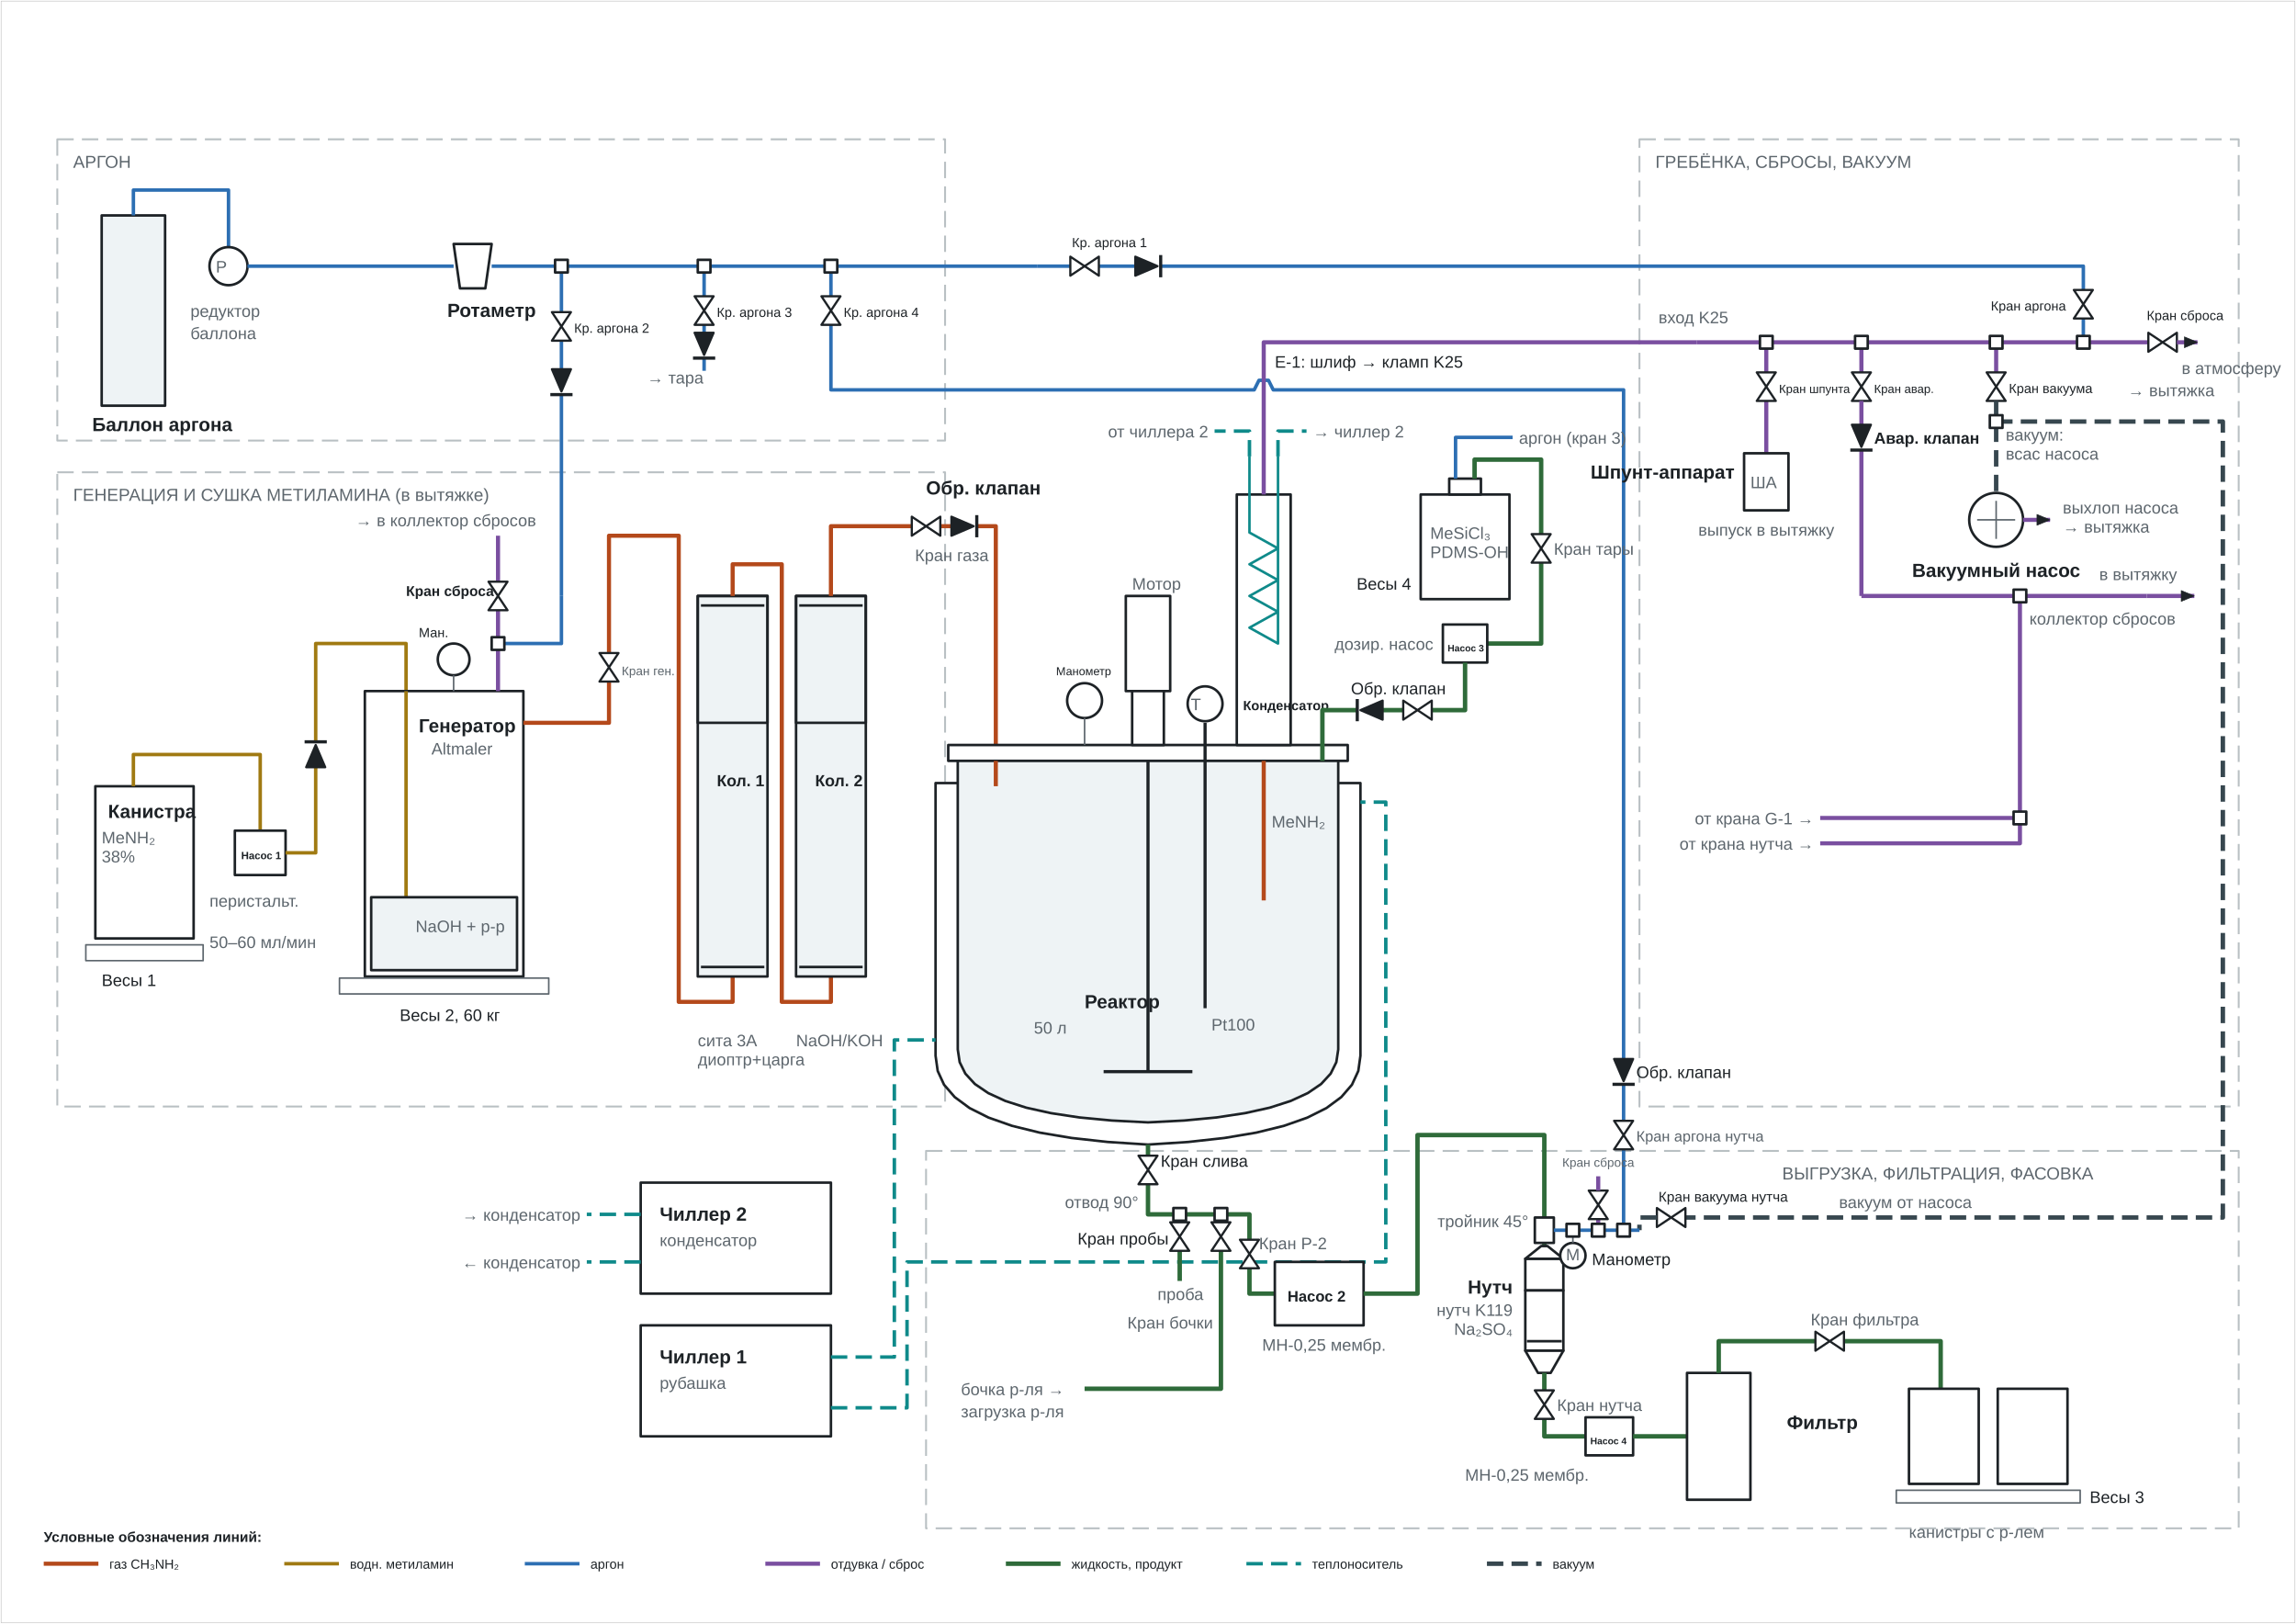
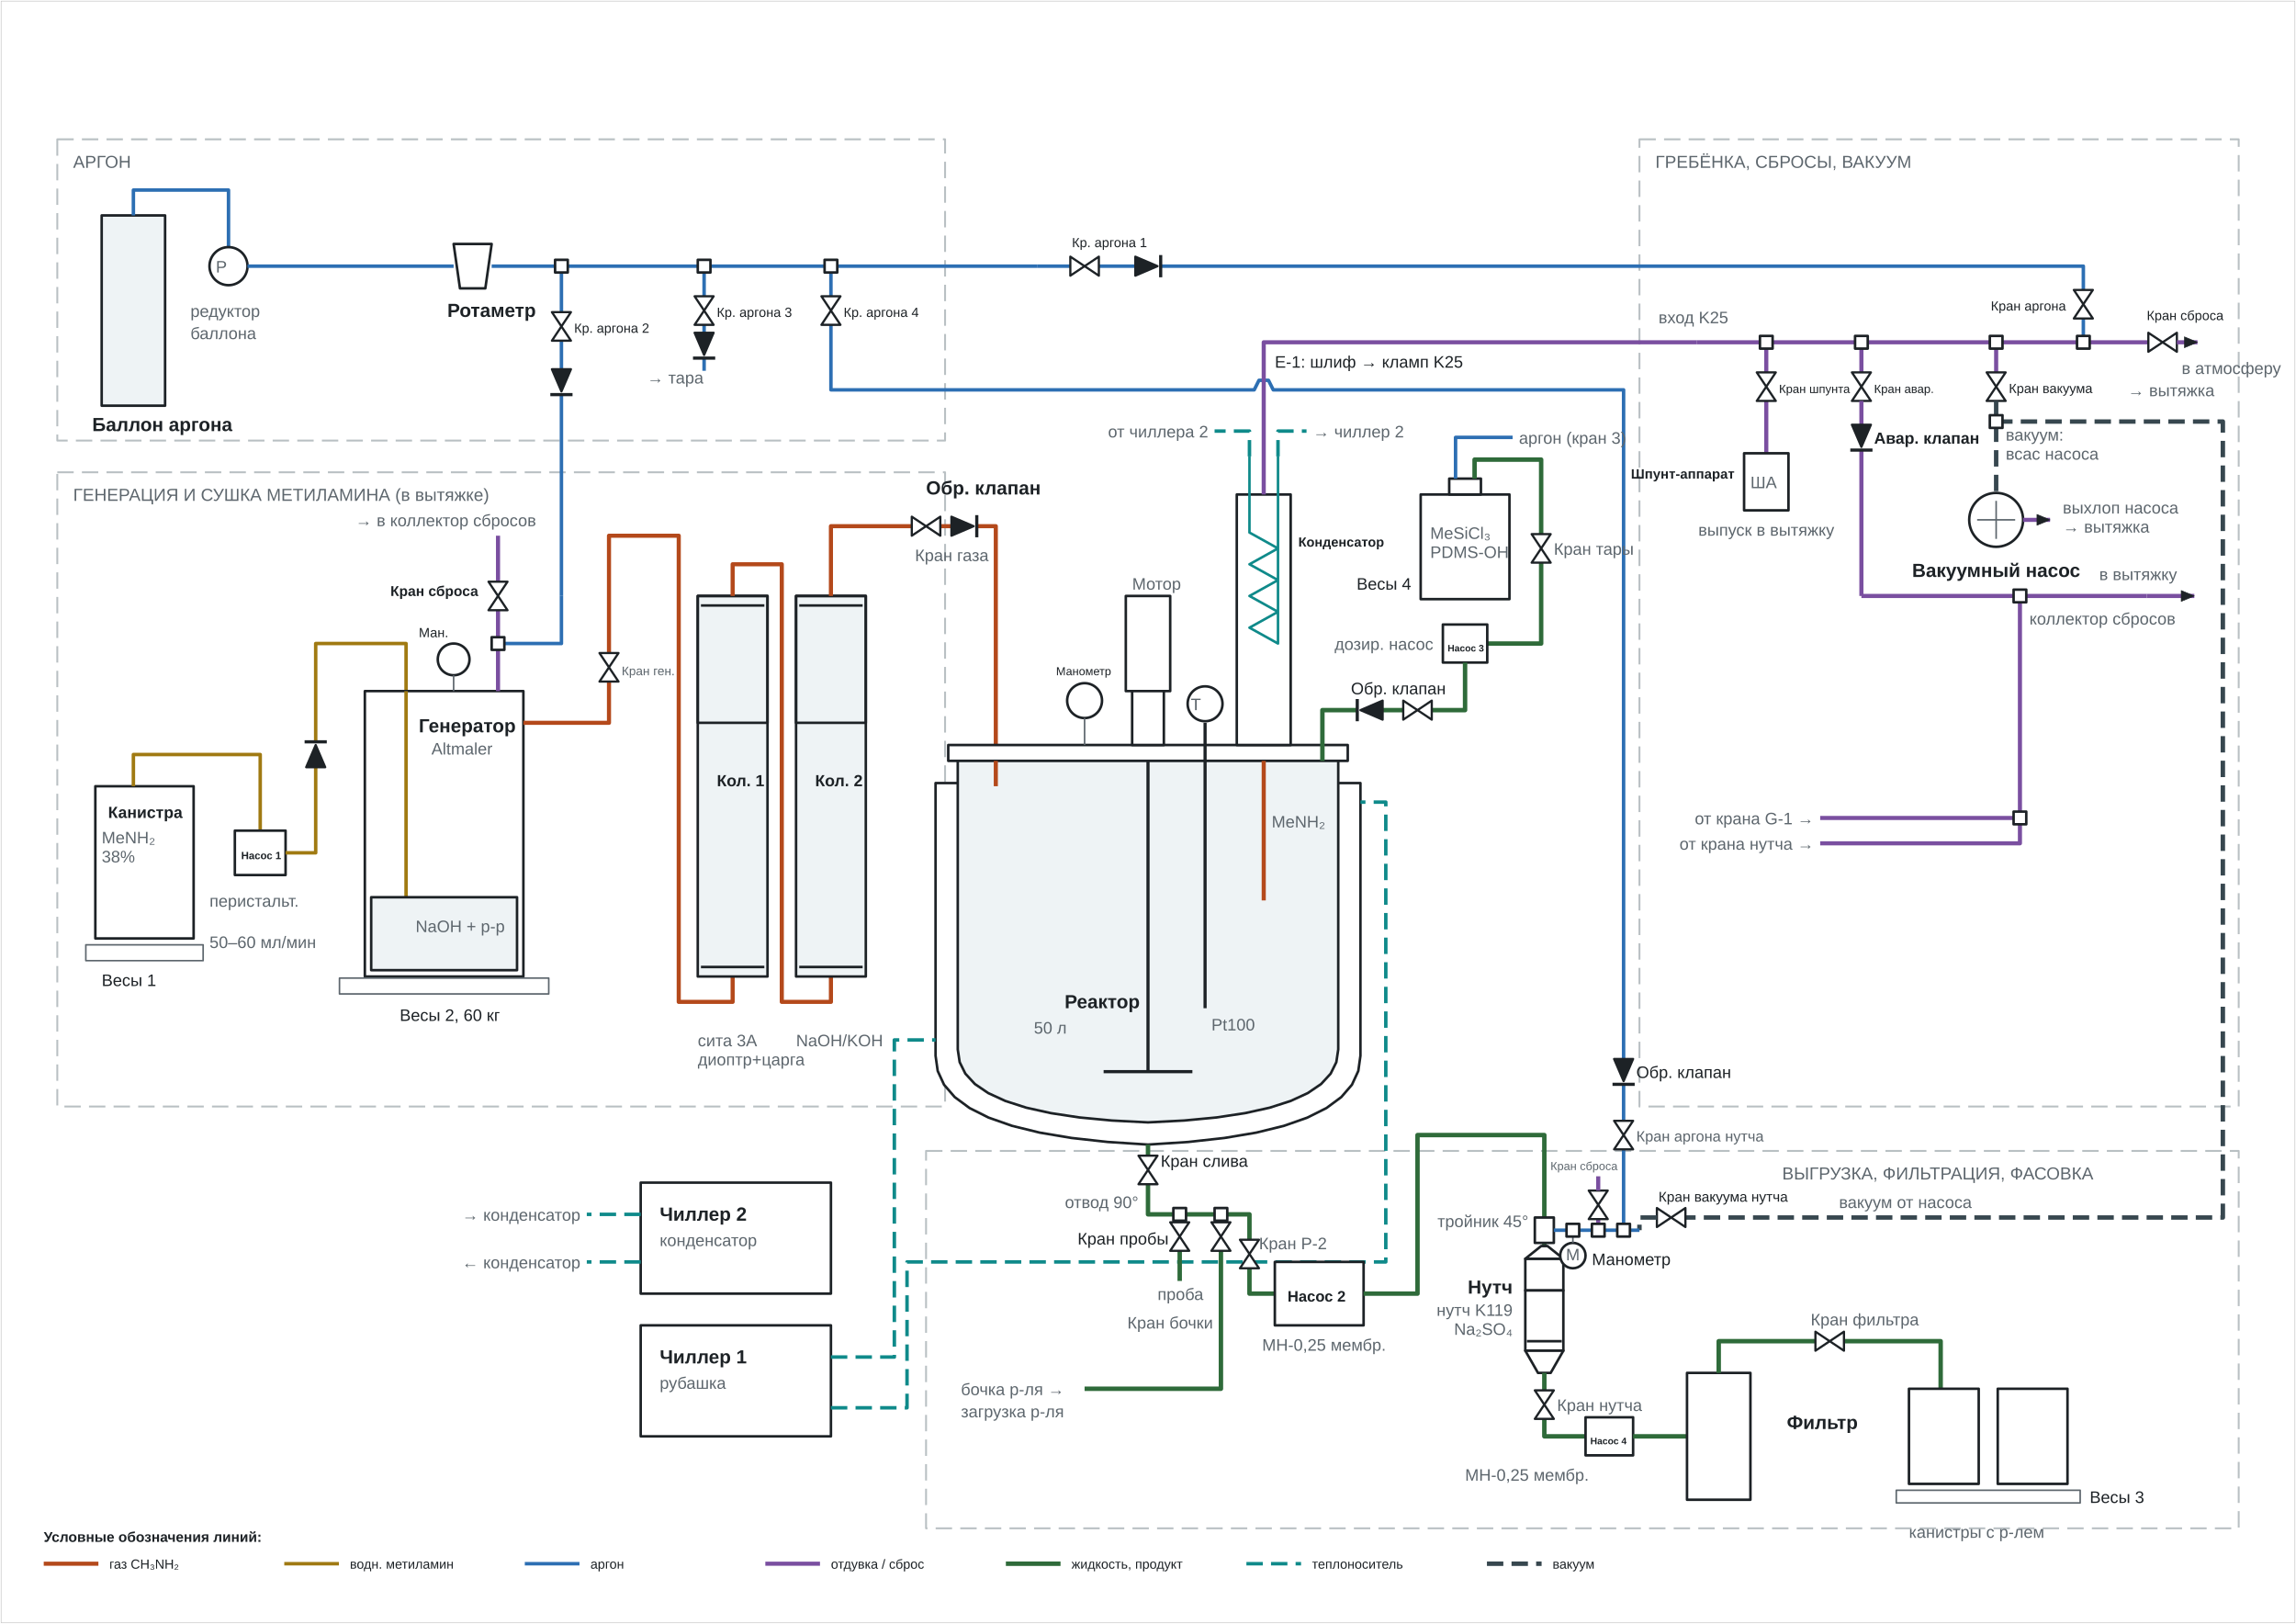
<svg xmlns="http://www.w3.org/2000/svg" viewBox="0 0 420.0 297.0" width="420.0mm" height="297.0mm" font-family="Arial, 'Liberation Sans', sans-serif">
  <rect width="100%" height="100%" fill="#fff" />
  <path d="M0.20,0.20 L419.80,0.20 L419.80,296.80 L0.20,296.80 Z" fill="none" stroke="#bbbbbb" stroke-width="0.1" stroke-linejoin="round" />
  <path d="M10.48,25.48 L172.88,25.48 L172.88,80.58 L10.48,80.58 Z" fill="none" stroke="#b9c0c3" stroke-width="0.348" stroke-dasharray="3 1.5" stroke-linejoin="round" />
  <text x="13.38" y="30.70" font-size="3.19" text-anchor="start" fill="#5d666d">АРГОН</text>
  <path d="M10.48,86.38 L172.88,86.38 L172.88,202.38 L10.48,202.38 Z" fill="none" stroke="#b9c0c3" stroke-width="0.348" stroke-dasharray="3 1.5" stroke-linejoin="round" />
  <text x="13.38" y="91.60" font-size="3.19" text-anchor="start" fill="#5d666d">ГЕНЕРАЦИЯ И СУШКА МЕТИЛАМИНА (в вытяжке)</text>
  <path d="M299.90,25.48 L409.52,25.48 L409.52,202.38 L299.90,202.38 Z" fill="none" stroke="#b9c0c3" stroke-width="0.348" stroke-dasharray="3 1.5" stroke-linejoin="round" />
  <text x="302.80" y="30.70" font-size="3.19" text-anchor="start" fill="#5d666d">ГРЕБЁНКА, СБРОСЫ, ВАКУУМ</text>
  <path d="M169.40,210.50 L409.52,210.50 L409.52,279.52 L169.40,279.52 Z" fill="none" stroke="#b9c0c3" stroke-width="0.348" stroke-dasharray="3 1.5" stroke-linejoin="round" />
  <text x="326.00" y="215.72" font-size="3.19" text-anchor="start" fill="#5d666d">ВЫГРУЗКА, ФИЛЬТРАЦИЯ, ФАСОВКА</text>
  <path d="M18.60,39.40 L30.20,39.40 L30.20,74.20 L18.60,74.20 Z" fill="#eef3f5" stroke="#1d2226" stroke-width="0.464" stroke-linejoin="round" />
  <text x="16.86" y="78.84" font-size="3.48" text-anchor="start" fill="#1d2226" font-weight="bold">Баллон аргона</text>
  <path d="M24.40,39.40 L24.40,34.76 L41.80,34.76 L41.80,45.20" fill="none" stroke="#2d6fb3" stroke-width="0.638" stroke-linejoin="round" />
  <circle cx="41.80" cy="48.68" r="3.48" fill="#ffffff" stroke="#1d2226" stroke-width="0.464" />
  <text x="39.48" y="49.84" font-size="3.045" text-anchor="start" fill="#5d666d">Р</text>
  <text x="34.84" y="57.96" font-size="3.045" text-anchor="start" fill="#5d666d">редуктор</text>
  <text x="34.84" y="62.02" font-size="3.045" text-anchor="start" fill="#5d666d">баллона</text>
  <path d="M45.28,48.68 L82.98,48.68" fill="none" stroke="#2d6fb3" stroke-width="0.638" stroke-linejoin="round" />
  <path d="M82.98,44.62 L89.94,44.62 L88.78,52.74 L84.14,52.74 Z" fill="#ffffff" stroke="#1d2226" stroke-width="0.464" stroke-linejoin="round" />
  <text x="81.82" y="57.96" font-size="3.48" text-anchor="start" fill="#1d2226" font-weight="bold">Ротаметр</text>
  <path d="M89.94,48.68 L169.40,48.68 L189.70,48.68" fill="none" stroke="#2d6fb3" stroke-width="0.638" stroke-linejoin="round" />
  <path d="M102.70,48.68 L102.70,57.09" fill="none" stroke="#2d6fb3" stroke-width="0.638" stroke-linejoin="round" />
  <path d="M102.70,62.31 L102.70,67.53" fill="none" stroke="#2d6fb3" stroke-width="0.638" stroke-linejoin="round" />
  <path d="M102.70,72.17 L102.70,109.00" fill="none" stroke="#2d6fb3" stroke-width="0.638" stroke-linejoin="round" />
  <path d="M100.96,57.09 L104.44,62.31 L100.96,62.31 L104.44,57.09 Z" fill="#ffffff" stroke="#1d2226" stroke-width="0.406" stroke-linejoin="round" />
  <text x="105.02" y="60.86" font-size="2.436" text-anchor="start" fill="#1d2226">Кр. аргона 2</text>
  <path d="M100.96,67.53 L102.70,71.59 L104.44,67.53 Z" fill="#1d2226" stroke="#1d2226" stroke-width="0.406" stroke-linejoin="round" />
  <path d="M100.67,72.17 L104.73,72.17" fill="none" stroke="#1d2226" stroke-width="0.58" stroke-linejoin="round" />
  <path d="M128.80,48.68 L128.80,54.19" fill="none" stroke="#2d6fb3" stroke-width="0.638" stroke-linejoin="round" />
  <path d="M128.80,59.41 L128.80,60.86" fill="none" stroke="#2d6fb3" stroke-width="0.638" stroke-linejoin="round" />
  <path d="M128.80,65.50 L128.80,67.82" fill="none" stroke="#2d6fb3" stroke-width="0.638" stroke-linejoin="round" />
  <path d="M127.06,54.19 L130.54,59.41 L127.06,59.41 L130.54,54.19 Z" fill="#ffffff" stroke="#1d2226" stroke-width="0.406" stroke-linejoin="round" />
  <path d="M127.06,60.86 L128.80,64.92 L130.54,60.86 Z" fill="#1d2226" stroke="#1d2226" stroke-width="0.406" stroke-linejoin="round" />
  <path d="M126.77,65.50 L130.83,65.50" fill="none" stroke="#1d2226" stroke-width="0.58" stroke-linejoin="round" />
  <text x="131.12" y="57.96" font-size="2.436" text-anchor="start" fill="#1d2226">Кр. аргона 3</text>
  <text x="118.36" y="70.14" font-size="3.045" text-anchor="start" fill="#5d666d">→ тара</text>
  <path d="M152.00,48.68 L152.00,54.19" fill="none" stroke="#2d6fb3" stroke-width="0.638" stroke-linejoin="round" />
  <path d="M152.00,59.41 L152.00,71.30 L229.43,71.30 L230.30,69.56 L232.04,69.56 L232.91,71.30 L297.00,71.30 L297.00,193.68" fill="none" stroke="#2d6fb3" stroke-width="0.638" stroke-linejoin="round" />
  <path d="M297.00,198.32 L297.00,204.99" fill="none" stroke="#2d6fb3" stroke-width="0.638" stroke-linejoin="round" />
  <path d="M297.00,210.21 L297.00,225.00" fill="none" stroke="#2d6fb3" stroke-width="0.638" stroke-linejoin="round" />
  <path d="M150.26,54.19 L153.74,59.41 L150.26,59.41 L153.74,54.19 Z" fill="#ffffff" stroke="#1d2226" stroke-width="0.406" stroke-linejoin="round" />
  <text x="154.32" y="57.96" font-size="2.436" text-anchor="start" fill="#1d2226">Кр. аргона 4</text>
  <path d="M295.26,193.68 L297.00,197.74 L298.74,193.68 Z" fill="#1d2226" stroke="#1d2226" stroke-width="0.406" stroke-linejoin="round" />
  <path d="M294.97,198.32 L299.03,198.32" fill="none" stroke="#1d2226" stroke-width="0.58" stroke-linejoin="round" />
  <text x="299.32" y="197.16" font-size="3.045" text-anchor="start" fill="#1d2226">Обр. клапан</text>
  <path d="M295.26,204.99 L298.74,210.21 L295.26,210.21 L298.74,204.99 Z" fill="#ffffff" stroke="#1d2226" stroke-width="0.406" stroke-linejoin="round" />
  <text x="299.32" y="208.76" font-size="2.74" text-anchor="start" fill="#5d666d">Кран аргона нутча</text>
  <path d="M189.70,48.68 L195.79,48.68" fill="none" stroke="#2d6fb3" stroke-width="0.638" stroke-linejoin="round" />
  <path d="M201.01,48.68 L207.68,48.68" fill="none" stroke="#2d6fb3" stroke-width="0.638" stroke-linejoin="round" />
  <path d="M212.32,48.68 L381.10,48.68 L381.10,53.03" fill="none" stroke="#2d6fb3" stroke-width="0.638" stroke-linejoin="round" />
  <path d="M381.10,58.25 L381.10,62.60" fill="none" stroke="#2d6fb3" stroke-width="0.638" stroke-linejoin="round" />
  <path d="M195.79,46.94 L201.01,50.42 L201.01,46.94 L195.79,50.42 Z" fill="#ffffff" stroke="#1d2226" stroke-width="0.406" stroke-linejoin="round" />
  <text x="196.08" y="45.20" font-size="2.436" text-anchor="start" fill="#1d2226">Кр. аргона 1</text>
  <path d="M207.68,46.94 L211.74,48.68 L207.68,50.42 Z" fill="#1d2226" stroke="#1d2226" stroke-width="0.406" stroke-linejoin="round" />
  <path d="M212.32,46.65 L212.32,50.71" fill="none" stroke="#1d2226" stroke-width="0.58" stroke-linejoin="round" />
  <path d="M17.44,143.80 L35.42,143.80 L35.42,171.64 L17.44,171.64 Z" fill="#ffffff" stroke="#1d2226" stroke-width="0.464" stroke-linejoin="round" />
-   <text x="19.76" y="149.60" font-size="3.48" text-anchor="start" fill="#1d2226" font-weight="bold">Канистра</text>
+   <text x="19.76" y="149.60" font-size="2.958" text-anchor="start" fill="#1d2226" font-weight="bold">Канистра</text>
  <text x="18.60" y="154.24" font-size="3.045" text-anchor="start" fill="#5d666d">MeNH₂</text>
  <text x="18.60" y="157.72" font-size="3.045" text-anchor="start" fill="#5d666d">38%</text>
  <path d="M15.70,172.80 L37.16,172.80 L37.16,175.70 L15.70,175.70 Z" fill="none" stroke="#5d666d" stroke-width="0.29" stroke-linejoin="round" />
  <text x="18.60" y="180.34" font-size="3.045" text-anchor="start" fill="#1d2226">Весы 1</text>
  <path d="M24.40,143.80 L24.40,138.00 L47.60,138.00 L47.60,151.92" fill="none" stroke="#a07a12" stroke-width="0.638" stroke-linejoin="round" />
  <path d="M42.96,151.92 L52.24,151.92 L52.24,160.04 L42.96,160.04 Z" fill="#ffffff" stroke="#1d2226" stroke-width="0.464" stroke-linejoin="round" />
  <text x="44.12" y="157.14" font-size="1.914" text-anchor="start" fill="#1d2226" font-weight="bold">Насос 1</text>
  <text x="38.32" y="165.84" font-size="3.045" text-anchor="start" fill="#5d666d">перистальт.</text>
  <text x="38.32" y="173.38" font-size="3.045" text-anchor="start" fill="#5d666d">50–60 мл/мин</text>
  <path d="M52.24,155.98 L57.75,155.98 L57.75,140.32" fill="none" stroke="#a07a12" stroke-width="0.638" stroke-linejoin="round" />
  <path d="M57.75,135.68 L57.75,117.70 L74.28,117.70 L74.28,126.40" fill="none" stroke="#a07a12" stroke-width="0.638" stroke-linejoin="round" />
  <path d="M56.01,140.32 L57.75,136.26 L59.49,140.32 Z" fill="#1d2226" stroke="#1d2226" stroke-width="0.406" stroke-linejoin="round" />
  <path d="M55.72,135.68 L59.78,135.68" fill="none" stroke="#1d2226" stroke-width="0.58" stroke-linejoin="round" />
  <path d="M66.74,126.40 L95.74,126.40 L95.74,178.60 L66.74,178.60 Z" fill="#ffffff" stroke="#1d2226" stroke-width="0.464" stroke-linejoin="round" />
  <path d="M74.28,126.40 L74.28,172.80" fill="none" stroke="#a07a12" stroke-width="0.638" stroke-linejoin="round" />
  <path d="M67.90,164.10 L94.58,164.10 L94.58,177.44 L67.90,177.44 Z" fill="#eef3f5" stroke="#1d2226" stroke-width="0.464" stroke-linejoin="round" />
  <text x="76.02" y="170.48" font-size="3.045" text-anchor="start" fill="#5d666d">NaOH + р-р</text>
  <text x="76.60" y="133.94" font-size="3.48" text-anchor="start" fill="#1d2226" font-weight="bold">Генератор</text>
  <text x="78.92" y="138.00" font-size="3.045" text-anchor="start" fill="#5d666d">Altmaler</text>
  <path d="M62.10,178.89 L100.38,178.89 L100.38,181.79 L62.10,181.79 Z" fill="none" stroke="#5d666d" stroke-width="0.29" stroke-linejoin="round" />
  <text x="73.12" y="186.72" font-size="3.045" text-anchor="start" fill="#1d2226">Весы 2, 60 кг</text>
  <path d="M91.10,126.40 L91.10,111.61" fill="none" stroke="#7a4fa0" stroke-width="0.754" stroke-linejoin="round" />
  <path d="M91.10,106.39 L91.10,97.98" fill="none" stroke="#7a4fa0" stroke-width="0.754" stroke-linejoin="round" />
  <path d="M89.36,106.39 L92.84,111.61 L89.36,111.61 L92.84,106.39 Z" fill="#ffffff" stroke="#1d2226" stroke-width="0.406" stroke-linejoin="round" />
-   <text x="74.28" y="109.00" font-size="2.61" text-anchor="start" fill="#1d2226" font-weight="bold">Кран сброса</text>
+   <text x="87.48" y="109.00" font-size="2.61" text-anchor="end" fill="#1d2226" font-weight="bold">Кран сброса</text>
  <text x="65.00" y="96.24" font-size="3.045" text-anchor="start" fill="#5d666d">→ в коллектор сбросов</text>
  <circle cx="82.98" cy="120.60" r="2.90" fill="#ffffff" stroke="#1d2226" stroke-width="0.464" />
  <path d="M82.98,123.50 L82.98,126.40" fill="none" stroke="#5d666d" stroke-width="0.29" stroke-linejoin="round" />
  <text x="76.60" y="116.54" font-size="2.436" text-anchor="start" fill="#1d2226">Ман.</text>
  <path d="M102.70,109.00 L102.70,117.70 L91.10,117.70" fill="none" stroke="#2d6fb3" stroke-width="0.638" stroke-linejoin="round" />
  <path d="M95.74,132.20 L111.40,132.20 L111.40,124.66" fill="none" stroke="#b4491b" stroke-width="0.754" stroke-linejoin="round" />
  <path d="M111.40,119.44 L111.40,97.98 L124.16,97.98 L124.16,183.24 L134.02,183.24 L134.02,178.60" fill="none" stroke="#b4491b" stroke-width="0.754" stroke-linejoin="round" />
  <path d="M109.66,119.44 L113.14,124.66 L109.66,124.66 L113.14,119.44 Z" fill="#ffffff" stroke="#1d2226" stroke-width="0.406" stroke-linejoin="round" />
  <text x="113.72" y="123.50" font-size="2.284" text-anchor="start" fill="#5d666d">Кран ген.</text>
  <path d="M127.64,109.00 L140.40,109.00 L140.40,178.60 L127.64,178.60 Z" fill="#eef3f5" stroke="#1d2226" stroke-width="0.464" stroke-linejoin="round" />
  <path d="M127.64,109.00 L140.40,109.00 L140.40,132.20 L127.64,132.20 Z" fill="none" stroke="#1d2226" stroke-width="0.464" stroke-linejoin="round" />
  <path d="M128.22,110.74 L139.82,110.74" fill="none" stroke="#1d2226" stroke-width="0.464" stroke-linejoin="round" />
  <path d="M128.22,176.86 L139.82,176.86" fill="none" stroke="#1d2226" stroke-width="0.464" stroke-linejoin="round" />
  <text x="131.12" y="143.80" font-size="2.958" text-anchor="start" fill="#1d2226" font-weight="bold">Кол. 1</text>
  <text x="127.64" y="191.36" font-size="3.045" text-anchor="start" fill="#5d666d">сита 3А</text>
  <text x="127.64" y="194.84" font-size="3.045" text-anchor="start" fill="#5d666d">диоптр+царга</text>
  <path d="M134.02,109.00 L134.02,103.20 L143.01,103.20 L143.01,183.24 L152.00,183.24 L152.00,178.60" fill="none" stroke="#b4491b" stroke-width="0.754" stroke-linejoin="round" />
  <path d="M145.62,109.00 L158.38,109.00 L158.38,178.60 L145.62,178.60 Z" fill="#eef3f5" stroke="#1d2226" stroke-width="0.464" stroke-linejoin="round" />
  <path d="M145.62,109.00 L158.38,109.00 L158.38,132.20 L145.62,132.20 Z" fill="none" stroke="#1d2226" stroke-width="0.464" stroke-linejoin="round" />
  <path d="M146.20,110.74 L157.80,110.74" fill="none" stroke="#1d2226" stroke-width="0.464" stroke-linejoin="round" />
  <path d="M146.20,176.86 L157.80,176.86" fill="none" stroke="#1d2226" stroke-width="0.464" stroke-linejoin="round" />
  <text x="149.10" y="143.80" font-size="2.958" text-anchor="start" fill="#1d2226" font-weight="bold">Кол. 2</text>
  <text x="145.62" y="191.36" font-size="3.045" text-anchor="start" fill="#5d666d">NaOH/KOH</text>
  <path d="M152.00,109.00 L152.00,96.24 L166.79,96.24" fill="none" stroke="#b4491b" stroke-width="0.754" stroke-linejoin="round" />
  <path d="M172.01,96.24 L174.04,96.24" fill="none" stroke="#b4491b" stroke-width="0.754" stroke-linejoin="round" />
  <path d="M178.68,96.24 L182.16,96.24 L182.16,136.26" fill="none" stroke="#b4491b" stroke-width="0.754" stroke-linejoin="round" />
  <path d="M166.79,94.50 L172.01,97.98 L172.01,94.50 L166.79,97.98 Z" fill="#ffffff" stroke="#1d2226" stroke-width="0.406" stroke-linejoin="round" />
  <text x="167.37" y="102.62" font-size="3.045" text-anchor="start" fill="#5d666d">Кран газа</text>
  <path d="M174.04,94.50 L178.10,96.24 L174.04,97.98 Z" fill="#1d2226" stroke="#1d2226" stroke-width="0.406" stroke-linejoin="round" />
  <path d="M178.68,94.21 L178.68,98.27" fill="none" stroke="#1d2226" stroke-width="0.58" stroke-linejoin="round" />
  <text x="169.40" y="90.44" font-size="3.48" text-anchor="start" fill="#1d2226" font-weight="bold">Обр. клапан</text>
  <path d="M171.14,143.22 L171.14,193.10 L171.53,195.87 L172.69,198.39 L174.64,200.65 L177.36,202.66 L180.85,204.41 L185.13,205.91 L190.18,207.15 L196.01,208.13 L202.62,208.86 L210.00,209.34 L217.38,208.86 L223.99,208.13 L229.82,207.15 L234.87,205.91 L239.14,204.41 L242.64,202.66 L245.36,200.65 L247.31,198.39 L248.47,195.87 L248.86,193.10 L248.86,143.22 Z" fill="#ffffff" stroke="#1d2226" stroke-width="0.464" stroke-linejoin="round" />
  <path d="M175.20,138.00 L175.20,191.94 L175.55,194.27 L176.59,196.37 L178.33,198.26 L180.77,199.92 L183.90,201.36 L187.73,202.59 L192.25,203.59 L197.47,204.38 L203.39,204.94 L210.00,205.28 L216.61,204.94 L222.53,204.38 L227.75,203.59 L232.27,202.59 L236.10,201.36 L239.23,199.92 L241.67,198.26 L243.41,196.37 L244.45,194.27 L244.80,191.94 L244.80,138.00 Z" fill="#eef3f5" stroke="#1d2226" stroke-width="0.464" stroke-linejoin="round" />
  <path d="M173.46,136.26 L246.54,136.26 L246.54,139.16 L173.46,139.16 Z" fill="#ffffff" stroke="#1d2226" stroke-width="0.464" stroke-linejoin="round" />
-   <text x="198.40" y="184.40" font-size="3.48" text-anchor="start" fill="#1d2226" font-weight="bold">Реактор</text>
+   <text x="208.50" y="184.40" font-size="3.48" text-anchor="end" fill="#1d2226" font-weight="bold">Реактор</text>
  <text x="189.12" y="189.04" font-size="3.045" text-anchor="start" fill="#5d666d">50 л</text>
  <path d="M182.16,139.16 L182.16,143.80" fill="none" stroke="#b4491b" stroke-width="0.754" stroke-linejoin="round" />
  <path d="M231.17,139.16 L231.17,164.68" fill="none" stroke="#b4491b" stroke-width="0.754" stroke-linejoin="round" />
  <text x="232.62" y="151.34" font-size="3.045" text-anchor="start" fill="#5d666d">MeNH₂</text>
  <circle cx="198.40" cy="128.14" r="3.19" fill="#ffffff" stroke="#1d2226" stroke-width="0.464" />
  <path d="M198.40,131.33 L198.40,136.26" fill="none" stroke="#5d666d" stroke-width="0.29" stroke-linejoin="round" />
  <text x="193.18" y="123.50" font-size="2.131" text-anchor="start" fill="#1d2226">Манометр</text>
  <path d="M205.94,109.00 L214.06,109.00 L214.06,126.40 L205.94,126.40 Z" fill="#ffffff" stroke="#1d2226" stroke-width="0.464" stroke-linejoin="round" />
  <text x="207.10" y="107.84" font-size="3.045" text-anchor="start" fill="#5d666d">Мотор</text>
  <path d="M207.10,126.40 L212.90,126.40 L212.90,136.26 L207.10,136.26 Z" fill="#ffffff" stroke="#1d2226" stroke-width="0.464" stroke-linejoin="round" />
  <path d="M210.00,139.16 L210.00,196.00" fill="none" stroke="#1d2226" stroke-width="0.58" stroke-linejoin="round" />
  <path d="M201.88,196.00 L218.12,196.00" fill="none" stroke="#1d2226" stroke-width="0.58" stroke-linejoin="round" />
  <path d="M220.44,132.20 L220.44,184.40" fill="none" stroke="#1d2226" stroke-width="0.58" stroke-linejoin="round" />
  <circle cx="220.44" cy="128.72" r="3.19" fill="#ffffff" stroke="#1d2226" stroke-width="0.464" />
  <text x="217.83" y="129.88" font-size="3.045" text-anchor="start" fill="#5d666d">Т</text>
  <text x="221.60" y="188.46" font-size="3.045" text-anchor="start" fill="#5d666d">Pt100</text>
  <path d="M226.24,90.44 L236.10,90.44 L236.10,136.26 L226.24,136.26 Z" fill="#ffffff" stroke="#1d2226" stroke-width="0.464" stroke-linejoin="round" />
  <path d="M228.56,83.48 L228.56,97.40 L233.78,100.30 L228.56,103.20 L233.78,106.10 L228.56,109.00 L233.78,111.90 L228.56,114.80 L233.78,117.70 L233.78,83.48" fill="none" stroke="#0f8a8a" stroke-width="0.464" stroke-linejoin="round" />
  <path d="M228.56,83.48 L228.56,78.84 L222.18,78.84" fill="none" stroke="#0f8a8a" stroke-width="0.638" stroke-dasharray="3 1.5" stroke-linejoin="round" />
  <path d="M233.78,83.48 L233.78,78.84 L239.00,78.84" fill="none" stroke="#0f8a8a" stroke-width="0.638" stroke-dasharray="3 1.5" stroke-linejoin="round" />
  <text x="240.16" y="80.00" font-size="3.045" text-anchor="start" fill="#5d666d">→ чиллер 2</text>
  <text x="221.02" y="80.00" font-size="3.045" text-anchor="end" fill="#5d666d">от чиллера 2</text>
-   <text x="227.40" y="129.88" font-size="2.436" text-anchor="start" fill="#1d2226" font-weight="bold">Конденсатор</text>
+   <text x="237.50" y="99.98" font-size="2.436" text-anchor="start" fill="#1d2226" font-weight="bold">Конденсатор</text>
  <path d="M259.88,90.44 L276.12,90.44 L276.12,109.58 L259.88,109.58 Z" fill="#ffffff" stroke="#1d2226" stroke-width="0.464" stroke-linejoin="round" />
  <path d="M265.10,87.54 L270.90,87.54 L270.90,90.44 L265.10,90.44 Z" fill="#ffffff" stroke="#1d2226" stroke-width="0.464" stroke-linejoin="round" />
  <text x="261.62" y="98.56" font-size="3.045" text-anchor="start" fill="#5d666d">MeSiCl₃</text>
  <text x="261.62" y="102.04" font-size="3.045" text-anchor="start" fill="#5d666d">PDMS-OH</text>
  <text x="258.14" y="107.84" font-size="3.045" text-anchor="end" fill="#1d2226">Весы 4</text>
  <path d="M266.26,87.54 L266.26,80.00 L276.70,80.00" fill="none" stroke="#2d6fb3" stroke-width="0.638" stroke-linejoin="round" />
  <text x="277.86" y="81.16" font-size="3.045" text-anchor="start" fill="#5d666d">аргон (кран 3)</text>
  <path d="M269.74,87.54 L269.74,84.06 L281.92,84.06 L281.92,97.69" fill="none" stroke="#2f6b3a" stroke-width="0.812" stroke-linejoin="round" />
  <path d="M281.92,102.91 L281.92,117.70 L272.06,117.70" fill="none" stroke="#2f6b3a" stroke-width="0.812" stroke-linejoin="round" />
  <path d="M280.18,97.69 L283.66,102.91 L280.18,102.91 L283.66,97.69 Z" fill="#ffffff" stroke="#1d2226" stroke-width="0.406" stroke-linejoin="round" />
  <text x="284.24" y="101.46" font-size="3.045" text-anchor="start" fill="#5d666d">Кран тары</text>
  <path d="M263.94,114.22 L272.06,114.22 L272.06,121.18 L263.94,121.18 Z" fill="#ffffff" stroke="#1d2226" stroke-width="0.464" stroke-linejoin="round" />
  <text x="264.81" y="119.15" font-size="1.74" text-anchor="start" fill="#1d2226" font-weight="bold">Насос 3</text>
  <text x="262.20" y="118.86" font-size="3.045" text-anchor="end" fill="#5d666d">дозир. насос</text>
  <path d="M268.00,121.18 L268.00,129.88 L261.91,129.88" fill="none" stroke="#2f6b3a" stroke-width="0.812" stroke-linejoin="round" />
  <path d="M256.69,129.88 L252.92,129.88" fill="none" stroke="#2f6b3a" stroke-width="0.812" stroke-linejoin="round" />
  <path d="M248.28,129.88 L241.90,129.88 L241.90,139.16" fill="none" stroke="#2f6b3a" stroke-width="0.812" stroke-linejoin="round" />
  <path d="M256.69,128.14 L261.91,131.62 L261.91,128.14 L256.69,131.62 Z" fill="#ffffff" stroke="#1d2226" stroke-width="0.406" stroke-linejoin="round" />
  <path d="M252.92,128.14 L248.86,129.88 L252.92,131.62 Z" fill="#1d2226" stroke="#1d2226" stroke-width="0.406" stroke-linejoin="round" />
  <path d="M248.28,127.85 L248.28,131.91" fill="none" stroke="#1d2226" stroke-width="0.58" stroke-linejoin="round" />
  <text x="247.12" y="126.98" font-size="3.045" text-anchor="start" fill="#1d2226">Обр. клапан</text>
  <path d="M231.17,90.44 L231.17,62.60 L310.34,62.60" fill="none" stroke="#7a4fa0" stroke-width="0.754" stroke-linejoin="round" />
  <text x="233.20" y="67.24" font-size="3.045" text-anchor="start" fill="#1d2226">E-1: шлиф → кламп K25</text>
  <path d="M117.20,242.40 L152.00,242.40 L152.00,262.70 L117.20,262.70 Z" fill="#ffffff" stroke="#1d2226" stroke-width="0.464" stroke-linejoin="round" />
  <text x="120.68" y="249.36" font-size="3.48" text-anchor="start" fill="#1d2226" font-weight="bold">Чиллер 1</text>
  <text x="120.68" y="254.00" font-size="3.045" text-anchor="start" fill="#5d666d">рубашка</text>
  <path d="M117.20,216.30 L152.00,216.30 L152.00,236.60 L117.20,236.60 Z" fill="#ffffff" stroke="#1d2226" stroke-width="0.464" stroke-linejoin="round" />
  <text x="120.68" y="223.26" font-size="3.48" text-anchor="start" fill="#1d2226" font-weight="bold">Чиллер 2</text>
  <text x="120.68" y="227.90" font-size="3.045" text-anchor="start" fill="#5d666d">конденсатор</text>
  <path d="M117.20,222.10 L107.34,222.10" fill="none" stroke="#0f8a8a" stroke-width="0.638" stroke-dasharray="3 1.5" stroke-linejoin="round" />
  <text x="106.18" y="223.26" font-size="3.045" text-anchor="end" fill="#5d666d">→ конденсатор</text>
  <path d="M117.20,230.80 L107.34,230.80" fill="none" stroke="#0f8a8a" stroke-width="0.638" stroke-dasharray="3 1.5" stroke-linejoin="round" />
  <text x="106.18" y="231.96" font-size="3.045" text-anchor="end" fill="#5d666d">← конденсатор</text>
  <path d="M152.00,248.20 L163.60,248.20 L163.60,190.20 L171.14,190.20" fill="none" stroke="#0f8a8a" stroke-width="0.638" stroke-dasharray="3 1.5" stroke-linejoin="round" />
  <path d="M152.00,257.48 L165.92,257.48 L165.92,230.80 L253.50,230.80 L253.50,146.70 L248.86,146.70" fill="none" stroke="#0f8a8a" stroke-width="0.638" stroke-dasharray="3 1.5" stroke-linejoin="round" />
  <path d="M310.34,62.60 L392.99,62.60" fill="none" stroke="#7a4fa0" stroke-width="0.754" stroke-linejoin="round" />
  <text x="303.38" y="59.12" font-size="3.045" text-anchor="start" fill="#5d666d">вход K25</text>
  <path d="M323.10,62.60 L323.10,68.11" fill="none" stroke="#7a4fa0" stroke-width="0.754" stroke-linejoin="round" />
  <path d="M323.10,73.33 L323.10,82.90" fill="none" stroke="#7a4fa0" stroke-width="0.754" stroke-linejoin="round" />
  <path d="M321.36,68.11 L324.84,73.33 L321.36,73.33 L324.84,68.11 Z" fill="#ffffff" stroke="#1d2226" stroke-width="0.406" stroke-linejoin="round" />
  <text x="325.42" y="71.88" font-size="2.192" text-anchor="start" fill="#1d2226">Кран шпунта</text>
  <path d="M319.04,82.90 L327.16,82.90 L327.16,93.34 L319.04,93.34 Z" fill="#ffffff" stroke="#1d2226" stroke-width="0.464" stroke-linejoin="round" />
  <text x="320.20" y="89.28" font-size="3.045" text-anchor="start" fill="#5d666d">ША</text>
-   <text x="317.30" y="87.54" font-size="3.48" text-anchor="end" fill="#1d2226" font-weight="bold">Шпунт-аппарат</text>
+   <text x="317.30" y="87.54" font-size="2.506" text-anchor="end" fill="#1d2226" font-weight="bold">Шпунт-аппарат</text>
  <text x="323.10" y="97.98" font-size="3.045" text-anchor="middle" fill="#5d666d">выпуск в вытяжку</text>
  <path d="M340.50,62.60 L340.50,68.11" fill="none" stroke="#7a4fa0" stroke-width="0.754" stroke-linejoin="round" />
  <path d="M338.76,68.11 L342.24,73.33 L338.76,73.33 L342.24,68.11 Z" fill="#ffffff" stroke="#1d2226" stroke-width="0.406" stroke-linejoin="round" />
  <text x="342.82" y="71.88" font-size="2.192" text-anchor="start" fill="#1d2226">Кран авар.</text>
  <path d="M340.50,73.33 L340.50,77.68" fill="none" stroke="#7a4fa0" stroke-width="0.754" stroke-linejoin="round" />
  <path d="M340.50,82.32 L340.50,109.00" fill="none" stroke="#7a4fa0" stroke-width="0.754" stroke-linejoin="round" />
  <path d="M338.76,77.68 L340.50,81.74 L342.24,77.68 Z" fill="#1d2226" stroke="#1d2226" stroke-width="0.406" stroke-linejoin="round" />
  <path d="M338.47,82.32 L342.53,82.32" fill="none" stroke="#1d2226" stroke-width="0.58" stroke-linejoin="round" />
  <text x="342.82" y="81.16" font-size="2.958" text-anchor="start" fill="#1d2226" font-weight="bold">Авар. клапан</text>
  <path d="M365.15,62.60 L365.15,68.11" fill="none" stroke="#7a4fa0" stroke-width="0.754" stroke-linejoin="round" />
  <path d="M363.41,68.11 L366.89,73.33 L363.41,73.33 L366.89,68.11 Z" fill="#ffffff" stroke="#1d2226" stroke-width="0.406" stroke-linejoin="round" />
  <text x="367.47" y="71.88" font-size="2.436" text-anchor="start" fill="#1d2226">Кран вакуума</text>
  <path d="M365.15,73.33 L365.15,90.15" fill="none" stroke="#37474f" stroke-width="0.812" stroke-dasharray="3 1.5" stroke-linejoin="round" />
  <path d="M365.15,77.10 L406.62,77.10 L406.62,222.68 L308.31,222.68" fill="none" stroke="#37474f" stroke-width="0.812" stroke-dasharray="3 1.5" stroke-linejoin="round" />
  <path d="M303.09,220.94 L308.31,224.42 L308.31,220.94 L303.09,224.42 Z" fill="#ffffff" stroke="#1d2226" stroke-width="0.406" stroke-linejoin="round" />
  <path d="M303.09,222.68 L299.90,222.68 L299.90,225.00" fill="none" stroke="#37474f" stroke-width="0.812" stroke-dasharray="3 1.5" stroke-linejoin="round" />
  <text x="303.38" y="219.78" font-size="2.588" text-anchor="start" fill="#1d2226">Кран вакуума нутча</text>
  <text x="336.40" y="220.94" font-size="3.045" text-anchor="start" fill="#5d666d">вакуум от насоса</text>
  <text x="366.89" y="80.58" font-size="3.045" text-anchor="start" fill="#5d666d">вакуум:</text>
  <text x="366.89" y="84.06" font-size="3.045" text-anchor="start" fill="#5d666d">всас насоса</text>
  <circle cx="365.15" cy="95.08" r="4.93" fill="#ffffff" stroke="#1d2226" stroke-width="0.464" />
  <path d="M361.67,95.08 L368.63,95.08" fill="none" stroke="#5d666d" stroke-width="0.29" stroke-linejoin="round" />
  <path d="M365.15,91.60 L365.15,98.56" fill="none" stroke="#5d666d" stroke-width="0.29" stroke-linejoin="round" />
  <text x="365.15" y="105.52" font-size="3.48" text-anchor="middle" fill="#1d2226" font-weight="bold">Вакуумный насос</text>
  <path d="M370.08,95.08 L375.01,95.08" fill="none" stroke="#7a4fa0" stroke-width="0.754" stroke-linejoin="round" />
  <path d="M375.01,95.08 L372.61,96.08 L372.61,94.08 Z" fill="#1d2226" stroke="#1d2226" stroke-width="0.1" stroke-linejoin="round" />
  <text x="377.33" y="93.92" font-size="3.045" text-anchor="start" fill="#5d666d">выхлоп насоса</text>
  <text x="377.33" y="97.40" font-size="3.045" text-anchor="start" fill="#5d666d">→ вытяжка</text>
  <path d="M379.36,53.03 L382.84,58.25 L379.36,58.25 L382.84,53.03 Z" fill="#ffffff" stroke="#1d2226" stroke-width="0.406" stroke-linejoin="round" />
  <text x="377.92" y="56.80" font-size="2.436" text-anchor="end" fill="#1d2226">Кран аргона</text>
  <path d="M392.99,60.86 L398.21,64.34 L398.21,60.86 L392.99,64.34 Z" fill="#ffffff" stroke="#1d2226" stroke-width="0.406" stroke-linejoin="round" />
  <text x="392.70" y="58.54" font-size="2.436" text-anchor="start" fill="#1d2226">Кран сброса</text>
  <path d="M398.21,62.60 L401.98,62.60" fill="none" stroke="#7a4fa0" stroke-width="0.754" stroke-linejoin="round" />
  <path d="M401.98,62.60 L399.58,63.60 L399.58,61.60 Z" fill="#1d2226" stroke="#1d2226" stroke-width="0.1" stroke-linejoin="round" />
  <text x="399.08" y="68.40" font-size="3.045" text-anchor="start" fill="#5d666d">в атмосферу</text>
  <text x="389.22" y="72.46" font-size="3.045" text-anchor="start" fill="#5d666d">→ вытяжка</text>
  <path d="M340.50,109.00 L392.70,109.00" fill="none" stroke="#7a4fa0" stroke-width="0.754" stroke-linejoin="round" />
  <path d="M392.70,109.00 L401.40,109.00" fill="none" stroke="#7a4fa0" stroke-width="0.754" stroke-linejoin="round" />
  <path d="M401.40,109.00 L399.00,110.00 L399.00,108.00 Z" fill="#1d2226" stroke="#1d2226" stroke-width="0.1" stroke-linejoin="round" />
  <text x="371.24" y="114.22" font-size="3.045" text-anchor="start" fill="#5d666d">коллектор сбросов</text>
  <text x="384.00" y="106.10" font-size="3.045" text-anchor="start" fill="#5d666d">в вытяжку</text>
  <text x="331.80" y="150.76" font-size="3.045" text-anchor="end" fill="#5d666d">от крана G-1 →</text>
  <path d="M332.96,149.60 L369.50,149.60" fill="none" stroke="#7a4fa0" stroke-width="0.754" stroke-linejoin="round" />
  <text x="331.80" y="155.40" font-size="3.045" text-anchor="end" fill="#5d666d">от крана нутча →</text>
  <path d="M332.96,154.24 L369.50,154.24 L369.50,109.00" fill="none" stroke="#7a4fa0" stroke-width="0.754" stroke-linejoin="round" />
  <path d="M210.00,209.34 L210.00,211.37" fill="none" stroke="#2f6b3a" stroke-width="0.812" stroke-linejoin="round" />
  <path d="M210.00,216.59 L210.00,222.10 L228.56,222.10 L228.56,226.74" fill="none" stroke="#2f6b3a" stroke-width="0.812" stroke-linejoin="round" />
  <path d="M228.56,231.96 L228.56,236.60 L233.20,236.60" fill="none" stroke="#2f6b3a" stroke-width="0.812" stroke-linejoin="round" />
  <path d="M226.82,226.74 L230.30,231.96 L226.82,231.96 L230.30,226.74 Z" fill="#ffffff" stroke="#1d2226" stroke-width="0.406" stroke-linejoin="round" />
  <text x="230.30" y="228.48" font-size="3.045" text-anchor="start" fill="#5d666d">Кран P-2</text>
  <path d="M208.26,211.37 L211.74,216.59 L208.26,216.59 L211.74,211.37 Z" fill="#ffffff" stroke="#1d2226" stroke-width="0.406" stroke-linejoin="round" />
  <text x="212.32" y="213.40" font-size="3.045" text-anchor="start" fill="#1d2226">Кран слива</text>
  <text x="208.26" y="220.94" font-size="3.045" text-anchor="end" fill="#5d666d">отвод 90°</text>
  <path d="M215.80,222.10 L215.80,223.55" fill="none" stroke="#2f6b3a" stroke-width="0.812" stroke-linejoin="round" />
  <path d="M215.80,228.77 L215.80,234.28" fill="none" stroke="#2f6b3a" stroke-width="0.812" stroke-linejoin="round" />
  <path d="M214.06,223.55 L217.54,228.77 L214.06,228.77 L217.54,223.55 Z" fill="#ffffff" stroke="#1d2226" stroke-width="0.406" stroke-linejoin="round" />
  <text x="213.77" y="227.61" font-size="3.045" text-anchor="end" fill="#1d2226">Кран пробы</text>
  <text x="211.74" y="237.76" font-size="3.045" text-anchor="start" fill="#5d666d">проба</text>
  <path d="M223.34,222.10 L223.34,223.55" fill="none" stroke="#2f6b3a" stroke-width="0.812" stroke-linejoin="round" />
  <path d="M223.34,228.77 L223.34,254.00 L198.40,254.00" fill="none" stroke="#2f6b3a" stroke-width="0.812" stroke-linejoin="round" />
  <path d="M221.60,223.55 L225.08,228.77 L221.60,228.77 L225.08,223.55 Z" fill="#ffffff" stroke="#1d2226" stroke-width="0.406" stroke-linejoin="round" />
  <text x="221.89" y="242.98" font-size="3.045" text-anchor="end" fill="#5d666d">Кран бочки</text>
  <text x="175.78" y="255.16" font-size="3.045" text-anchor="start" fill="#5d666d">бочка р-ля →</text>
  <text x="175.78" y="259.22" font-size="3.045" text-anchor="start" fill="#5d666d">загрузка р-ля</text>
  <path d="M233.20,230.80 L249.44,230.80 L249.44,242.40 L233.20,242.40 Z" fill="#ffffff" stroke="#1d2226" stroke-width="0.464" stroke-linejoin="round" />
  <text x="235.52" y="238.05" font-size="2.784" text-anchor="start" fill="#1d2226" font-weight="bold">Насос 2</text>
  <text x="230.88" y="247.04" font-size="3.045" text-anchor="start" fill="#5d666d">МН-0,25 мембр.</text>
  <path d="M249.44,236.60 L259.30,236.60 L259.30,207.60 L282.50,207.60 L282.50,227.90" fill="none" stroke="#2f6b3a" stroke-width="0.812" stroke-linejoin="round" />
  <path d="M281.92,227.90 L283.08,227.90 L285.98,230.22 L279.02,230.22 Z" fill="#ffffff" stroke="#1d2226" stroke-width="0.464" stroke-linejoin="round" />
  <path d="M279.02,230.22 L285.98,230.22 L285.98,236.02 L279.02,236.02 Z" fill="none" stroke="#1d2226" stroke-width="0.464" stroke-linejoin="round" />
  <path d="M279.02,236.02 L285.98,236.02 L285.98,247.04 L279.02,247.04 Z" fill="#ffffff" stroke="#1d2226" stroke-width="0.464" stroke-linejoin="round" />
  <path d="M279.31,245.30 L285.69,245.30" fill="none" stroke="#1d2226" stroke-width="0.464" stroke-linejoin="round" />
  <path d="M279.02,247.04 L285.98,247.04 L283.66,251.10 L281.34,251.10 Z" fill="#ffffff" stroke="#1d2226" stroke-width="0.464" stroke-linejoin="round" />
  <text x="276.70" y="236.60" font-size="3.48" text-anchor="end" fill="#1d2226" font-weight="bold">Нутч</text>
  <text x="276.70" y="240.66" font-size="3.045" text-anchor="end" fill="#5d666d">нутч K119</text>
  <text x="276.70" y="244.14" font-size="3.045" text-anchor="end" fill="#5d666d">Na₂SO₄</text>
  <path d="M280.76,222.68 L284.24,222.68 L284.24,227.32 L280.76,227.32 Z" fill="#ffffff" stroke="#1d2226" stroke-width="0.464" stroke-linejoin="round" />
  <path d="M284.24,225.00 L299.90,225.00" fill="none" stroke="#2d6fb3" stroke-width="0.638" stroke-linejoin="round" />
  <text x="279.60" y="224.42" font-size="3.045" text-anchor="end" fill="#5d666d">тройник 45°</text>
  <circle cx="287.72" cy="229.64" r="2.32" fill="#ffffff" stroke="#1d2226" stroke-width="0.464" />
  <text x="287.72" y="230.51" font-size="3.045" text-anchor="middle" fill="#5d666d">М</text>
  <path d="M287.72,225.00 L287.72,227.32" fill="none" stroke="#5d666d" stroke-width="0.29" stroke-linejoin="round" />
  <text x="291.20" y="231.38" font-size="3.045" text-anchor="start" fill="#1d2226">Манометр</text>
  <path d="M292.36,225.00 L292.36,222.97" fill="none" stroke="#7a4fa0" stroke-width="0.754" stroke-linejoin="round" />
  <path d="M290.62,217.75 L294.10,222.97 L290.62,222.97 L294.10,217.75 Z" fill="#ffffff" stroke="#1d2226" stroke-width="0.406" stroke-linejoin="round" />
  <path d="M292.36,217.75 L292.36,215.14" fill="none" stroke="#7a4fa0" stroke-width="0.754" stroke-linejoin="round" />
-   <text x="292.36" y="213.40" font-size="2.284" text-anchor="middle" fill="#5d666d">Кран сброса</text>
+   <text x="289.76" y="214.00" font-size="2.131" text-anchor="middle" fill="#5d666d">Кран сброса</text>
  <path d="M282.50,251.10 L282.50,254.29" fill="none" stroke="#2f6b3a" stroke-width="0.812" stroke-linejoin="round" />
  <path d="M282.50,259.51 L282.50,262.70 L290.04,262.70" fill="none" stroke="#2f6b3a" stroke-width="0.812" stroke-linejoin="round" />
  <path d="M290.04,259.22 L298.74,259.22 L298.74,266.18 L290.04,266.18 Z" fill="#ffffff" stroke="#1d2226" stroke-width="0.464" stroke-linejoin="round" />
  <text x="290.91" y="264.15" font-size="1.74" text-anchor="start" fill="#1d2226" font-weight="bold">Насос 4</text>
  <text x="268.00" y="270.82" font-size="3.045" text-anchor="start" fill="#5d666d">МН-0,25 мембр.</text>
  <path d="M298.74,262.70 L308.60,262.70" fill="none" stroke="#2f6b3a" stroke-width="0.812" stroke-linejoin="round" />
  <path d="M280.76,254.29 L284.24,259.51 L280.76,259.51 L284.24,254.29 Z" fill="#ffffff" stroke="#1d2226" stroke-width="0.406" stroke-linejoin="round" />
  <text x="284.82" y="258.06" font-size="3.045" text-anchor="start" fill="#5d666d">Кран нутча</text>
  <path d="M308.60,251.10 L320.20,251.10 L320.20,274.30 L308.60,274.30 Z" fill="#ffffff" stroke="#1d2226" stroke-width="0.464" stroke-linejoin="round" />
  <text x="326.86" y="261.36" font-size="3.48" text-anchor="start" fill="#1d2226" font-weight="bold">Фильтр</text>
  <path d="M314.40,251.10 L314.40,245.30 L332.09,245.30" fill="none" stroke="#2f6b3a" stroke-width="0.812" stroke-linejoin="round" />
  <path d="M337.31,245.30 L355.00,245.30 L355.00,254.00" fill="none" stroke="#2f6b3a" stroke-width="0.812" stroke-linejoin="round" />
  <path d="M332.09,243.56 L337.31,247.04 L337.31,243.56 L332.09,247.04 Z" fill="#ffffff" stroke="#1d2226" stroke-width="0.406" stroke-linejoin="round" />
  <text x="331.22" y="242.40" font-size="3.045" text-anchor="start" fill="#5d666d">Кран фильтра</text>
  <path d="M349.20,254.00 L361.96,254.00 L361.96,271.40 L349.20,271.40 Z" fill="#ffffff" stroke="#1d2226" stroke-width="0.464" stroke-linejoin="round" />
  <path d="M365.44,254.00 L378.20,254.00 L378.20,271.40 L365.44,271.40 Z" fill="#ffffff" stroke="#1d2226" stroke-width="0.464" stroke-linejoin="round" />
  <path d="M346.88,272.56 L380.52,272.56 L380.52,274.88 L346.88,274.88 Z" fill="none" stroke="#5d666d" stroke-width="0.29" stroke-linejoin="round" />
  <text x="382.26" y="274.88" font-size="3.045" text-anchor="start" fill="#1d2226">Весы 3</text>
  <text x="349.20" y="281.26" font-size="3.045" text-anchor="start" fill="#5d666d">канистры с р-лем</text>
  <path d="M101.54,47.52 L103.86,47.52 L103.86,49.84 L101.54,49.84 Z" fill="#ffffff" stroke="#1d2226" stroke-width="0.464" stroke-linejoin="round" />
  <path d="M127.64,47.52 L129.96,47.52 L129.96,49.84 L127.64,49.84 Z" fill="#ffffff" stroke="#1d2226" stroke-width="0.464" stroke-linejoin="round" />
  <path d="M150.84,47.52 L153.16,47.52 L153.16,49.84 L150.84,49.84 Z" fill="#ffffff" stroke="#1d2226" stroke-width="0.464" stroke-linejoin="round" />
  <path d="M321.94,61.44 L324.26,61.44 L324.26,63.76 L321.94,63.76 Z" fill="#ffffff" stroke="#1d2226" stroke-width="0.464" stroke-linejoin="round" />
  <path d="M339.34,61.44 L341.66,61.44 L341.66,63.76 L339.34,63.76 Z" fill="#ffffff" stroke="#1d2226" stroke-width="0.464" stroke-linejoin="round" />
  <path d="M363.99,61.44 L366.31,61.44 L366.31,63.76 L363.99,63.76 Z" fill="#ffffff" stroke="#1d2226" stroke-width="0.464" stroke-linejoin="round" />
  <path d="M379.94,61.44 L382.26,61.44 L382.26,63.76 L379.94,63.76 Z" fill="#ffffff" stroke="#1d2226" stroke-width="0.464" stroke-linejoin="round" />
  <path d="M363.99,75.94 L366.31,75.94 L366.31,78.26 L363.99,78.26 Z" fill="#ffffff" stroke="#1d2226" stroke-width="0.464" stroke-linejoin="round" />
  <path d="M368.34,107.84 L370.66,107.84 L370.66,110.16 L368.34,110.16 Z" fill="#ffffff" stroke="#1d2226" stroke-width="0.464" stroke-linejoin="round" />
  <path d="M368.34,148.44 L370.66,148.44 L370.66,150.76 L368.34,150.76 Z" fill="#ffffff" stroke="#1d2226" stroke-width="0.464" stroke-linejoin="round" />
  <path d="M286.56,223.84 L288.88,223.84 L288.88,226.16 L286.56,226.16 Z" fill="#ffffff" stroke="#1d2226" stroke-width="0.464" stroke-linejoin="round" />
  <path d="M291.20,223.84 L293.52,223.84 L293.52,226.16 L291.20,226.16 Z" fill="#ffffff" stroke="#1d2226" stroke-width="0.464" stroke-linejoin="round" />
  <path d="M295.84,223.84 L298.16,223.84 L298.16,226.16 L295.84,226.16 Z" fill="#ffffff" stroke="#1d2226" stroke-width="0.464" stroke-linejoin="round" />
  <path d="M222.18,220.94 L224.50,220.94 L224.50,223.26 L222.18,223.26 Z" fill="#ffffff" stroke="#1d2226" stroke-width="0.464" stroke-linejoin="round" />
  <path d="M214.64,220.94 L216.96,220.94 L216.96,223.26 L214.64,223.26 Z" fill="#ffffff" stroke="#1d2226" stroke-width="0.464" stroke-linejoin="round" />
  <path d="M89.94,116.54 L92.26,116.54 L92.26,118.86 L89.94,118.86 Z" fill="#ffffff" stroke="#1d2226" stroke-width="0.464" stroke-linejoin="round" />
  <text x="8.00" y="282.00" font-size="2.6" text-anchor="start" fill="#1d2226" font-weight="bold">Условные обозначения линий:</text>
  <path d="M8.00,286.00 L18.00,286.00" fill="none" stroke="#b4491b" stroke-width="0.754" stroke-linejoin="round" />
  <text x="20.00" y="286.90" font-size="2.4" text-anchor="start" fill="#1d2226">газ CH₃NH₂</text>
  <path d="M52.00,286.00 L62.00,286.00" fill="none" stroke="#a07a12" stroke-width="0.638" stroke-linejoin="round" />
  <text x="64.00" y="286.90" font-size="2.4" text-anchor="start" fill="#1d2226">водн. метиламин</text>
  <path d="M96.00,286.00 L106.00,286.00" fill="none" stroke="#2d6fb3" stroke-width="0.638" stroke-linejoin="round" />
  <text x="108.00" y="286.90" font-size="2.4" text-anchor="start" fill="#1d2226">аргон</text>
  <path d="M140.00,286.00 L150.00,286.00" fill="none" stroke="#7a4fa0" stroke-width="0.754" stroke-linejoin="round" />
  <text x="152.00" y="286.90" font-size="2.4" text-anchor="start" fill="#1d2226">отдувка / сброс</text>
  <path d="M184.00,286.00 L194.00,286.00" fill="none" stroke="#2f6b3a" stroke-width="0.812" stroke-linejoin="round" />
  <text x="196.00" y="286.90" font-size="2.4" text-anchor="start" fill="#1d2226">жидкость, продукт</text>
  <path d="M228.00,286.00 L238.00,286.00" fill="none" stroke="#0f8a8a" stroke-width="0.638" stroke-dasharray="3 1.5" stroke-linejoin="round" />
  <text x="240.00" y="286.90" font-size="2.4" text-anchor="start" fill="#1d2226">теплоноситель</text>
  <path d="M272.00,286.00 L282.00,286.00" fill="none" stroke="#37474f" stroke-width="0.812" stroke-dasharray="3 1.5" stroke-linejoin="round" />
  <text x="284.00" y="286.90" font-size="2.4" text-anchor="start" fill="#1d2226">вакуум</text>
</svg>
